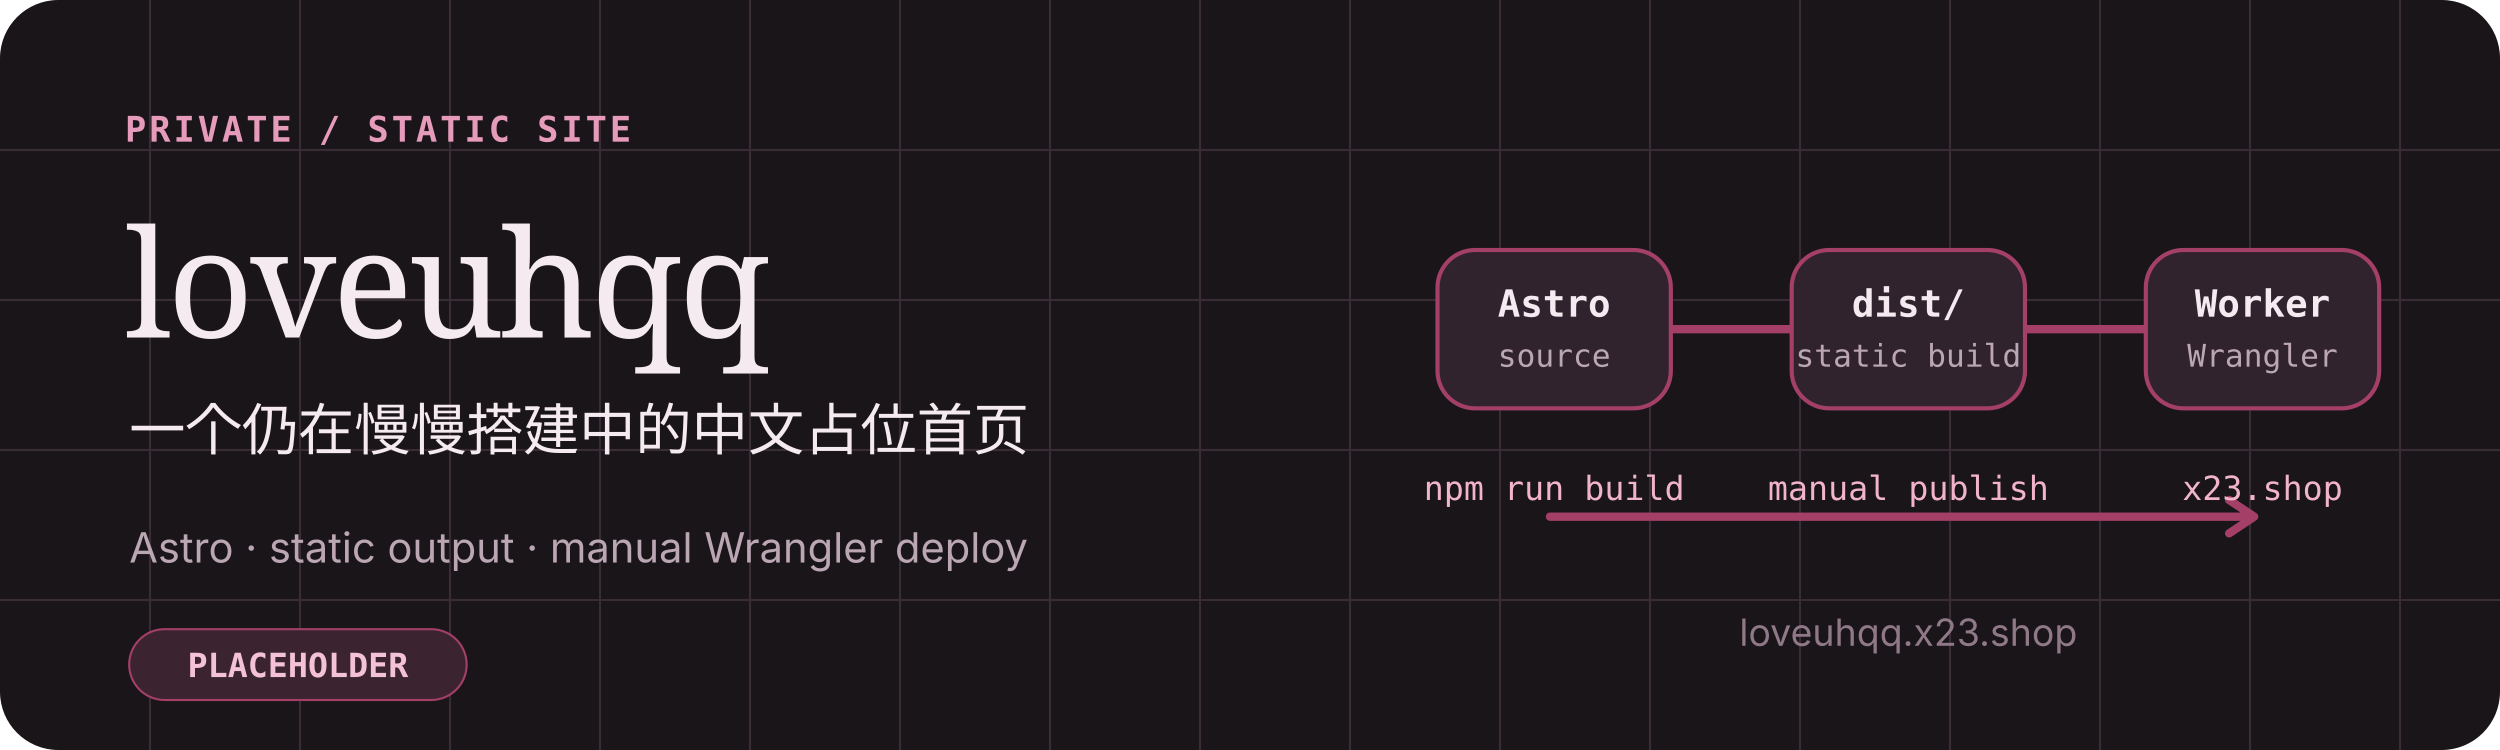
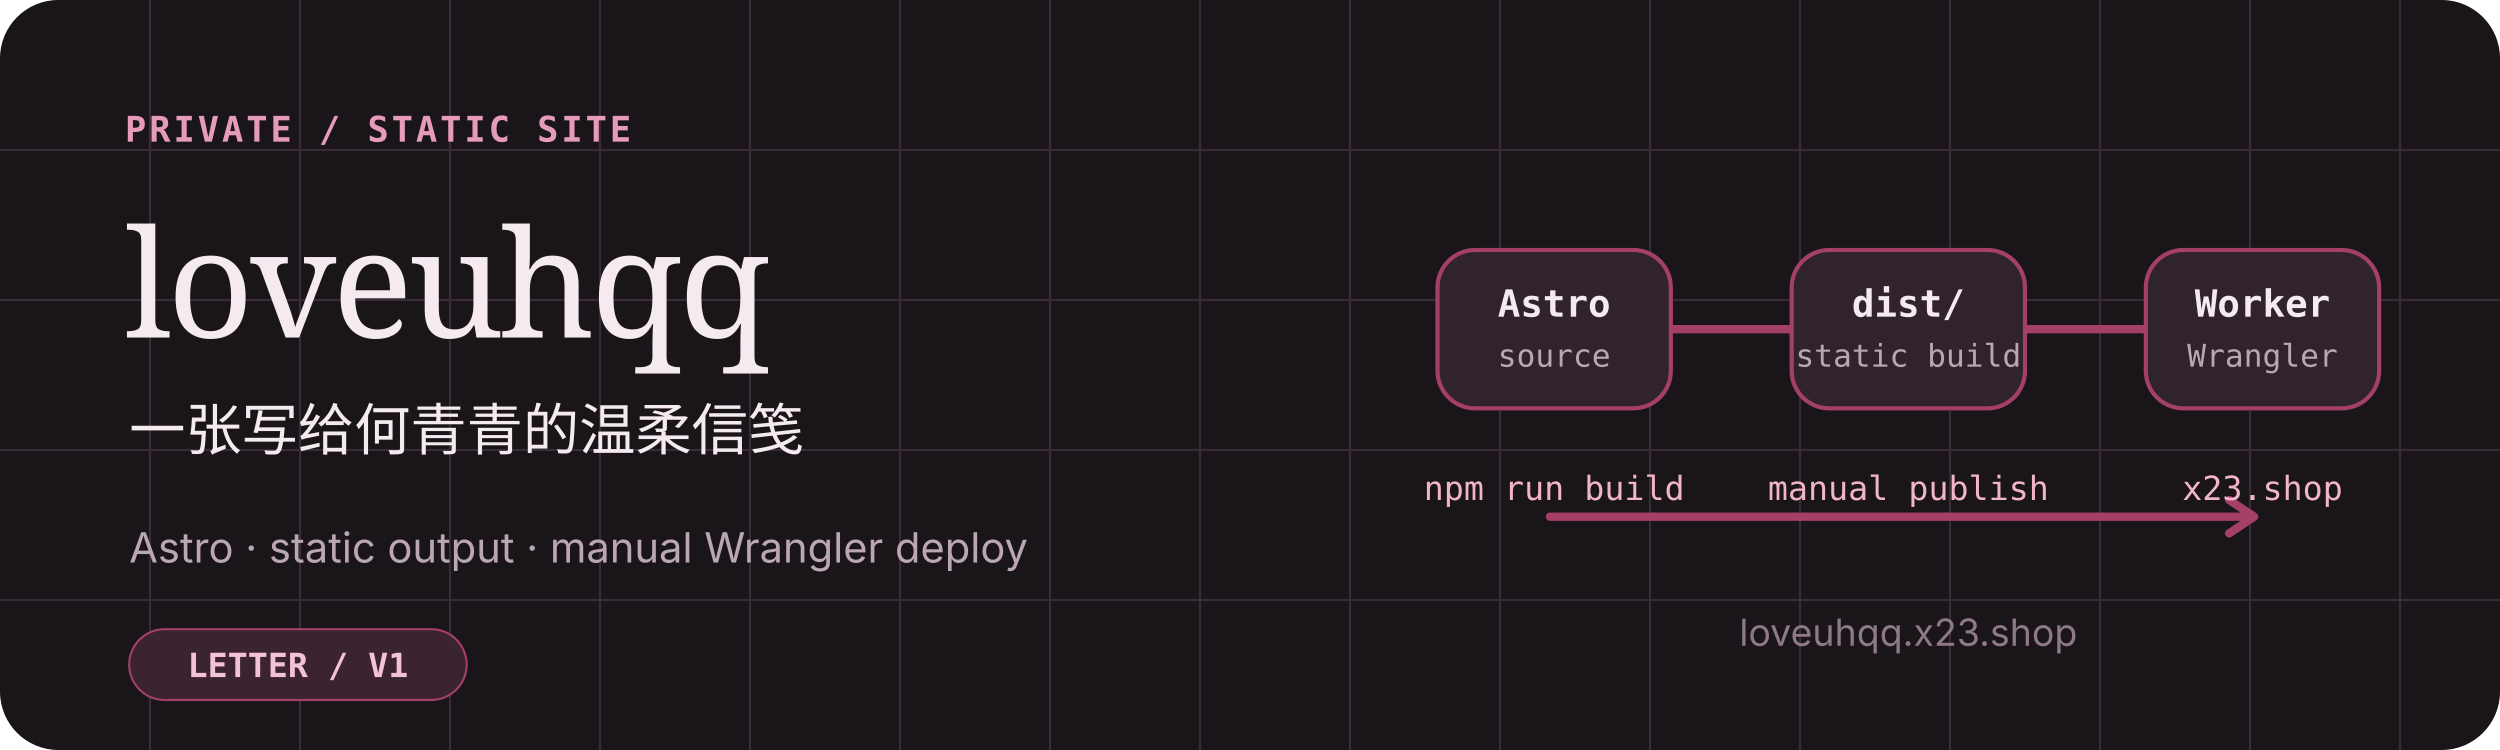
<svg xmlns="http://www.w3.org/2000/svg" width="1200" height="360" viewBox="0 0 1200 360" role="img" aria-labelledby="title desc">
  <rect width="1200" height="360" rx="28" fill="#191519" />
  <g stroke="#392C35" stroke-width="1">
    <path d="M0 72H1200M0 144H1200M0 216H1200M0 288H1200" />
    <path d="M72 0V360M144 0V360M216 0V360M288 0V360M360 0V360M432 0V360M504 0V360M576 0V360M648 0V360M720 0V360M792 0V360M864 0V360M936 0V360M1008 0V360M1080 0V360M1152 0V360" />
  </g>
  <g transform="translate(60 50)">
    <text x="0" y="18" fill="#E79BBB" font-family="ui-monospace, SFMono-Regular, Menlo, monospace" font-size="17" font-weight="700" letter-spacing="1.4">PRIVATE / STATIC SITE</text>
    <text x="0" y="112" fill="#F4EAF0" font-family="Georgia, Songti SC, serif" font-size="72" font-weight="400" letter-spacing="-2">loveuhqq</text>
-     <text x="2" y="166" fill="#F4EAF0" font-family="-apple-system, BlinkMacSystemFont, Segoe UI, Microsoft YaHei, sans-serif" font-size="27">一个仍在慢慢搭建中的中文占位首页</text>
+     <text x="2" y="166" fill="#F4EAF0" font-family="-apple-system, BlinkMacSystemFont, Segoe UI, Microsoft YaHei, sans-serif" font-size="27">一张写给何青青的温柔信笺</text>
    <text x="2" y="220" fill="#BBA6B3" font-family="-apple-system, BlinkMacSystemFont, Segoe UI, Microsoft YaHei, sans-serif" font-size="20">Astro · static output · manual Wrangler deploy</text>
    <rect x="2" y="252" width="162" height="34" rx="17" fill="#3B2330" stroke="#A43F68" />
-     <text x="83" y="275" fill="#F3C2D4" font-family="ui-monospace, SFMono-Regular, Menlo, monospace" font-size="16" font-weight="700" text-anchor="middle">PLACEHOLDER</text>
+     <text x="83" y="275" fill="#F3C2D4" font-family="ui-monospace, SFMono-Regular, Menlo, monospace" font-size="16" font-weight="700" text-anchor="middle">LETTER / V1</text>
  </g>
  <g transform="translate(690 64)">
    <path d="M54 94H392M392 94l-12-8m12 8l-12 8" stroke="#A43F68" stroke-width="4" stroke-linecap="round" fill="none" />
    <path d="M54 184H392M392 184l-12-8m12 8l-12 8" stroke="#A43F68" stroke-width="4" stroke-linecap="round" fill="none" />
    <g font-family="ui-monospace, SFMono-Regular, Menlo, monospace" font-size="18" text-anchor="middle">
      <rect x="0" y="56" width="112" height="76" rx="18" fill="#30232D" stroke="#A43F68" stroke-width="2" />
      <text x="56" y="88" fill="#F4EAF0" font-weight="700">Astro</text>
      <text x="56" y="112" fill="#BBA6B3" font-size="15">source</text>
      <rect x="170" y="56" width="112" height="76" rx="18" fill="#30232D" stroke="#A43F68" stroke-width="2" />
      <text x="226" y="88" fill="#F4EAF0" font-weight="700">dist/</text>
      <text x="226" y="112" fill="#BBA6B3" font-size="15">static build</text>
      <rect x="340" y="56" width="112" height="76" rx="18" fill="#30232D" stroke="#A43F68" stroke-width="2" />
      <text x="396" y="88" fill="#F4EAF0" font-weight="700">Worker</text>
      <text x="396" y="112" fill="#BBA6B3" font-size="15">Wrangler</text>
      <text x="56" y="176" fill="#F1B4C9" font-size="16">npm run build</text>
      <text x="226" y="176" fill="#F1B4C9" font-size="16">manual publish</text>
      <text x="396" y="176" fill="#F1B4C9" font-size="16">x23.shop</text>
    </g>
    <text x="226" y="246" fill="#8F7887" font-family="-apple-system, BlinkMacSystemFont, Segoe UI, sans-serif" font-size="18" text-anchor="middle">loveuhqq.x23.shop</text>
  </g>
</svg>
